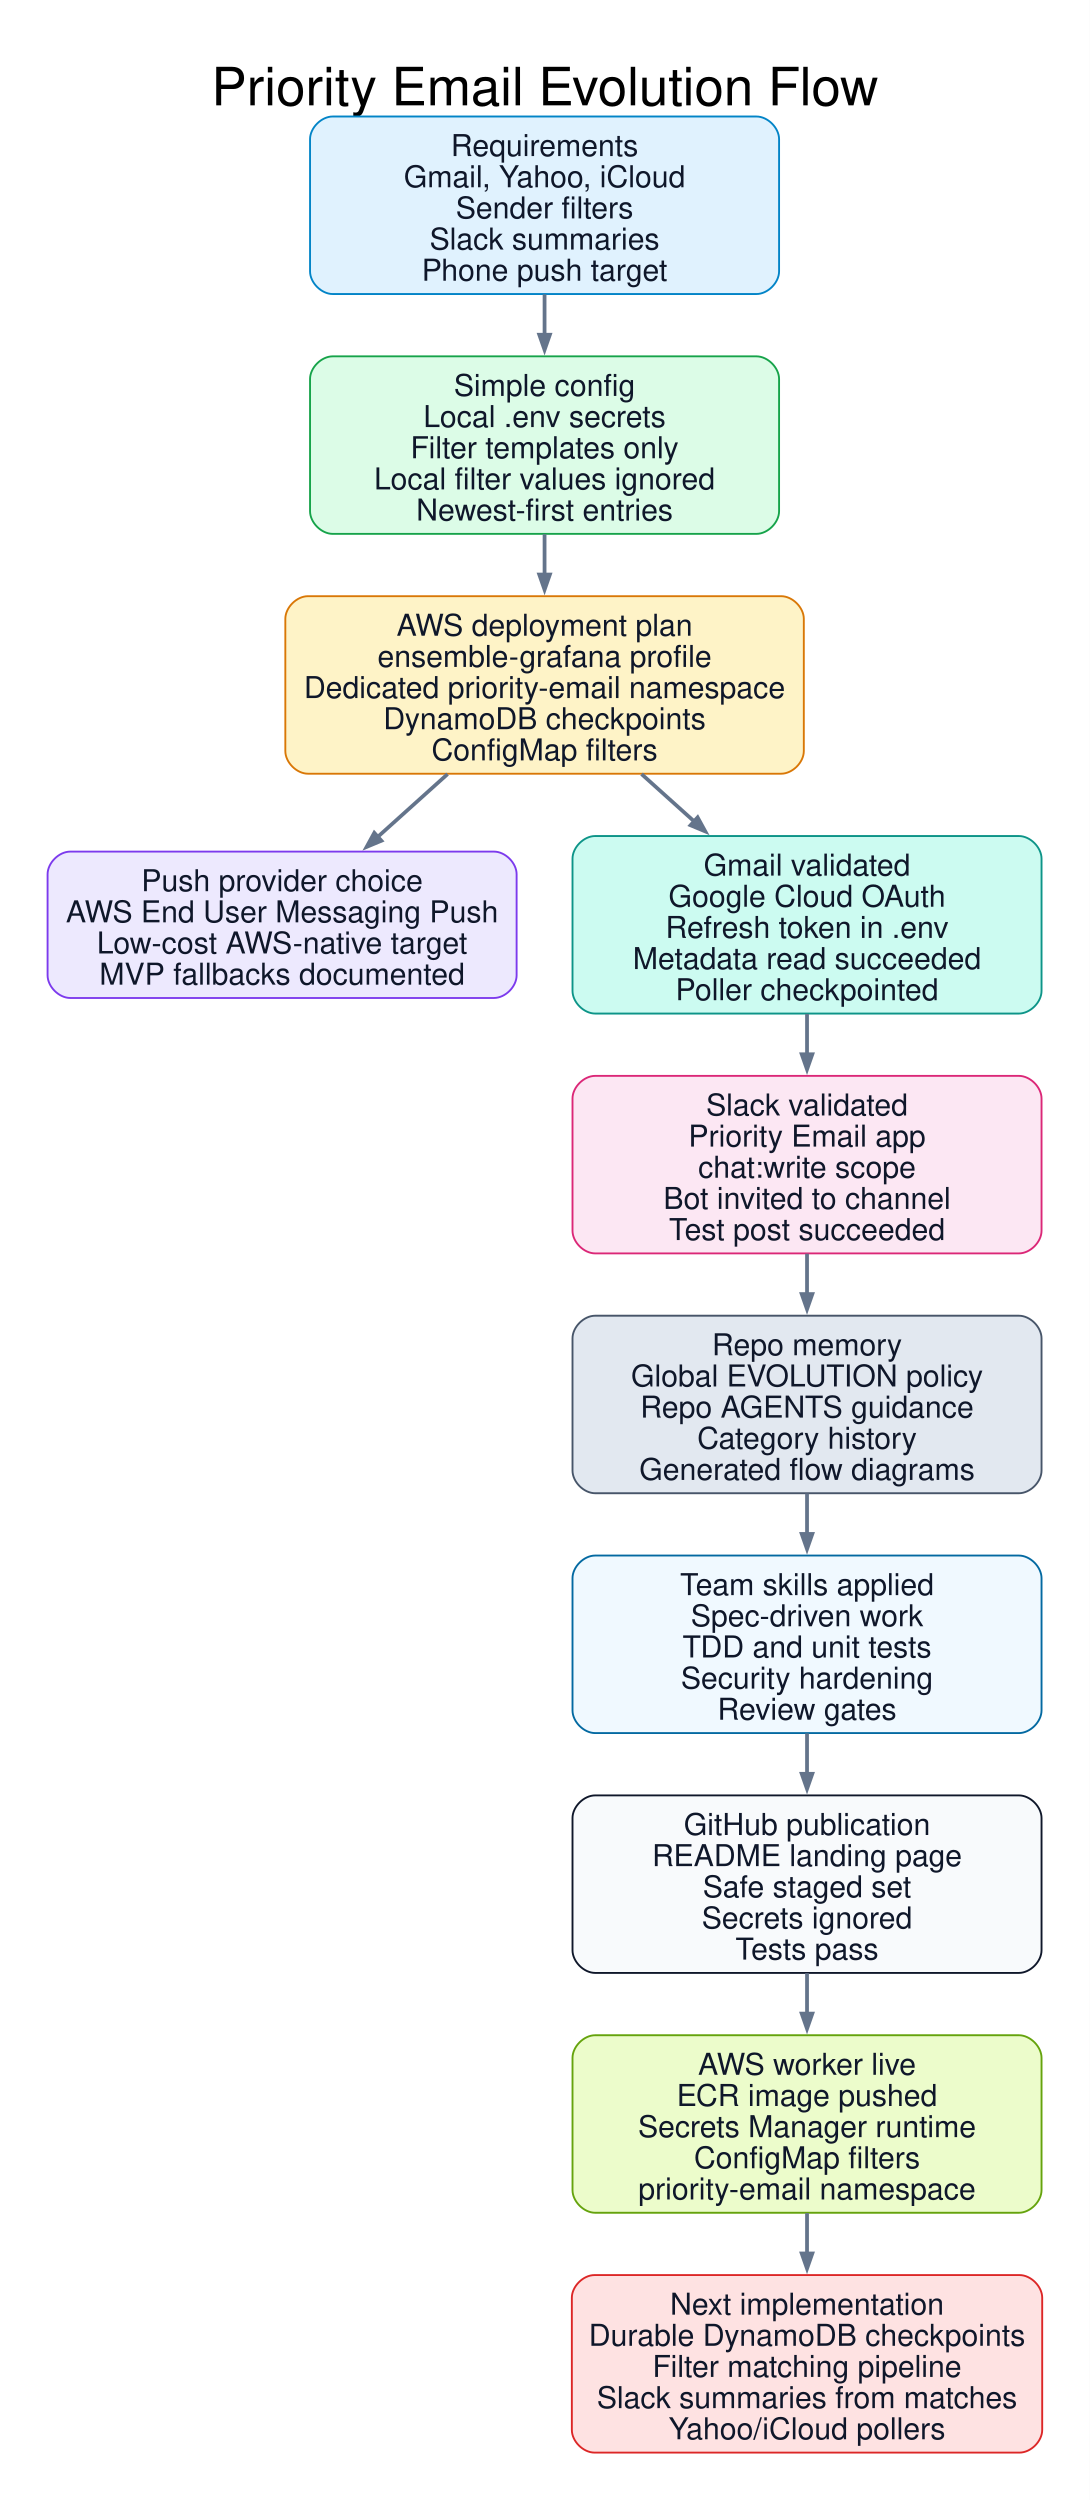
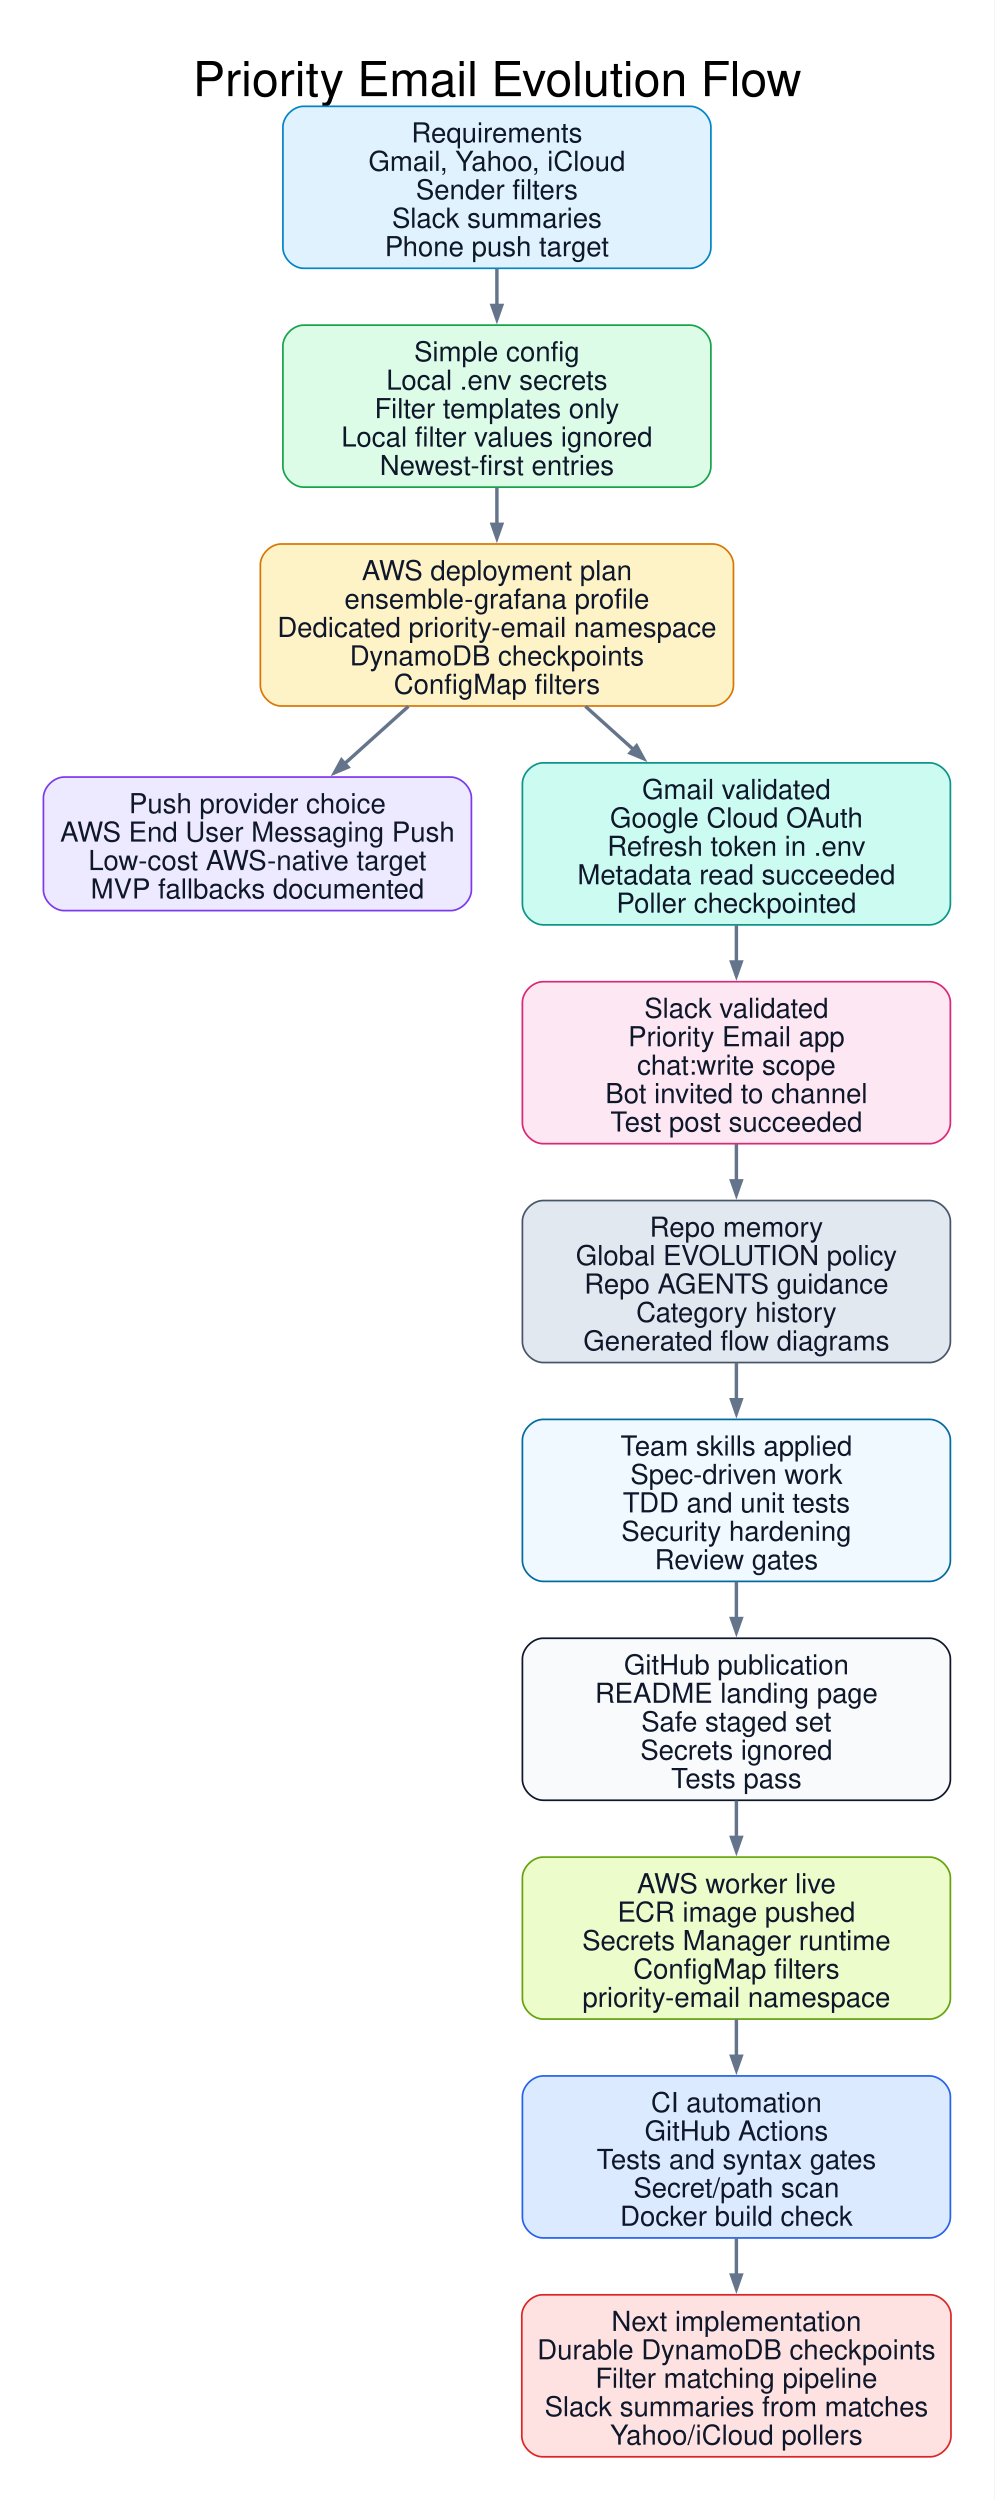
- <svg xmlns="http://www.w3.org/2000/svg" width="577pt" height="1324pt" viewBox="0.00 0.00 577.00 1324.00">
-   <g id="graph0" class="graph" transform="scale(1 1) rotate(0) translate(25.2 1298.9)">
-     <polygon fill="#ffffff" stroke="none" points="-25.2,25.2 -25.2,-1298.9 551.95,-1298.9 551.95,25.2 -25.2,25.2" />
-     <text xml:space="preserve" text-anchor="middle" x="263.37" y="-1243.1" font-family="Helvetica,sans-Serif" font-size="28.00">Priority Email Evolution Flow</text>
+ <svg xmlns="http://www.w3.org/2000/svg" width="577pt" height="1451pt" viewBox="0.00 0.00 577.00 1451.00">
+   <g id="graph0" class="graph" transform="scale(1 1) rotate(0) translate(25.2 1425.92)">
+     <polygon fill="#ffffff" stroke="none" points="-25.2,25.2 -25.2,-1425.92 551.95,-1425.92 551.95,25.2 -25.2,25.2" />
+     <text xml:space="preserve" text-anchor="middle" x="263.37" y="-1370.12" font-family="Helvetica,sans-Serif" font-size="28.00">Priority Email Evolution Flow</text>
    <g id="node1" class="node">
-       <path fill="#e0f2fe" stroke="#0284c7" d="M375.4,-1237.2C375.4,-1237.2 151,-1237.2 151,-1237.2 145,-1237.2 139,-1231.2 139,-1225.2 139,-1225.2 139,-1155.18 139,-1155.18 139,-1149.18 145,-1143.18 151,-1143.18 151,-1143.18 375.4,-1143.18 375.4,-1143.18 381.4,-1143.18 387.4,-1149.18 387.4,-1155.18 387.4,-1155.18 387.4,-1225.2 387.4,-1225.2 387.4,-1231.2 381.4,-1237.2 375.4,-1237.2" />
-       <text xml:space="preserve" text-anchor="middle" x="263.2" y="-1216.24" font-family="Helvetica,sans-Serif" font-size="16.00" fill="#0f172a">Requirements</text>
-       <text xml:space="preserve" text-anchor="middle" x="263.2" y="-1199.74" font-family="Helvetica,sans-Serif" font-size="16.00" fill="#0f172a">Gmail, Yahoo, iCloud</text>
-       <text xml:space="preserve" text-anchor="middle" x="263.2" y="-1183.24" font-family="Helvetica,sans-Serif" font-size="16.00" fill="#0f172a">Sender filters</text>
-       <text xml:space="preserve" text-anchor="middle" x="263.2" y="-1166.74" font-family="Helvetica,sans-Serif" font-size="16.00" fill="#0f172a">Slack summaries</text>
-       <text xml:space="preserve" text-anchor="middle" x="263.2" y="-1150.24" font-family="Helvetica,sans-Serif" font-size="16.00" fill="#0f172a">Phone push target</text>
+       <path fill="#e0f2fe" stroke="#0284c7" d="M375.4,-1364.22C375.4,-1364.22 151,-1364.22 151,-1364.22 145,-1364.22 139,-1358.22 139,-1352.22 139,-1352.22 139,-1282.2 139,-1282.2 139,-1276.2 145,-1270.2 151,-1270.2 151,-1270.2 375.4,-1270.2 375.4,-1270.2 381.4,-1270.2 387.4,-1276.2 387.4,-1282.2 387.4,-1282.2 387.4,-1352.22 387.4,-1352.22 387.4,-1358.22 381.4,-1364.22 375.4,-1364.22" />
+       <text xml:space="preserve" text-anchor="middle" x="263.2" y="-1343.26" font-family="Helvetica,sans-Serif" font-size="16.00" fill="#0f172a">Requirements</text>
+       <text xml:space="preserve" text-anchor="middle" x="263.2" y="-1326.76" font-family="Helvetica,sans-Serif" font-size="16.00" fill="#0f172a">Gmail, Yahoo, iCloud</text>
+       <text xml:space="preserve" text-anchor="middle" x="263.2" y="-1310.26" font-family="Helvetica,sans-Serif" font-size="16.00" fill="#0f172a">Sender filters</text>
+       <text xml:space="preserve" text-anchor="middle" x="263.2" y="-1293.76" font-family="Helvetica,sans-Serif" font-size="16.00" fill="#0f172a">Slack summaries</text>
+       <text xml:space="preserve" text-anchor="middle" x="263.2" y="-1277.26" font-family="Helvetica,sans-Serif" font-size="16.00" fill="#0f172a">Phone push target</text>
    </g>
    <g id="node2" class="node">
-       <path fill="#dcfce7" stroke="#16a34a" d="M375.4,-1110.18C375.4,-1110.18 151,-1110.18 151,-1110.18 145,-1110.18 139,-1104.18 139,-1098.18 139,-1098.18 139,-1028.16 139,-1028.16 139,-1022.16 145,-1016.16 151,-1016.16 151,-1016.16 375.4,-1016.16 375.4,-1016.16 381.4,-1016.16 387.4,-1022.16 387.4,-1028.16 387.4,-1028.16 387.4,-1098.18 387.4,-1098.18 387.4,-1104.18 381.4,-1110.18 375.4,-1110.18" />
-       <text xml:space="preserve" text-anchor="middle" x="263.2" y="-1089.22" font-family="Helvetica,sans-Serif" font-size="16.00" fill="#0f172a">Simple config</text>
-       <text xml:space="preserve" text-anchor="middle" x="263.2" y="-1072.72" font-family="Helvetica,sans-Serif" font-size="16.00" fill="#0f172a">Local .env secrets</text>
-       <text xml:space="preserve" text-anchor="middle" x="263.2" y="-1056.22" font-family="Helvetica,sans-Serif" font-size="16.00" fill="#0f172a">Filter templates only</text>
-       <text xml:space="preserve" text-anchor="middle" x="263.2" y="-1039.72" font-family="Helvetica,sans-Serif" font-size="16.00" fill="#0f172a">Local filter values ignored</text>
-       <text xml:space="preserve" text-anchor="middle" x="263.2" y="-1023.22" font-family="Helvetica,sans-Serif" font-size="16.00" fill="#0f172a">Newest-first entries</text>
+       <path fill="#dcfce7" stroke="#16a34a" d="M375.4,-1237.2C375.4,-1237.2 151,-1237.2 151,-1237.2 145,-1237.2 139,-1231.2 139,-1225.2 139,-1225.2 139,-1155.18 139,-1155.18 139,-1149.18 145,-1143.18 151,-1143.18 151,-1143.18 375.4,-1143.18 375.4,-1143.18 381.4,-1143.18 387.4,-1149.18 387.4,-1155.18 387.4,-1155.18 387.4,-1225.2 387.4,-1225.2 387.4,-1231.2 381.4,-1237.2 375.4,-1237.2" />
+       <text xml:space="preserve" text-anchor="middle" x="263.2" y="-1216.24" font-family="Helvetica,sans-Serif" font-size="16.00" fill="#0f172a">Simple config</text>
+       <text xml:space="preserve" text-anchor="middle" x="263.2" y="-1199.74" font-family="Helvetica,sans-Serif" font-size="16.00" fill="#0f172a">Local .env secrets</text>
+       <text xml:space="preserve" text-anchor="middle" x="263.2" y="-1183.24" font-family="Helvetica,sans-Serif" font-size="16.00" fill="#0f172a">Filter templates only</text>
+       <text xml:space="preserve" text-anchor="middle" x="263.2" y="-1166.74" font-family="Helvetica,sans-Serif" font-size="16.00" fill="#0f172a">Local filter values ignored</text>
+       <text xml:space="preserve" text-anchor="middle" x="263.2" y="-1150.24" font-family="Helvetica,sans-Serif" font-size="16.00" fill="#0f172a">Newest-first entries</text>
    </g>
    <g id="edge1" class="edge">
+       <path fill="none" stroke="#64748b" stroke-width="2" d="M263.2,-1270.01C263.2,-1262.99 263.2,-1255.68 263.2,-1248.45" />
+       <polygon fill="#64748b" stroke="#64748b" stroke-width="2" points="266,-1248.64 263.2,-1240.64 260.4,-1248.64 266,-1248.64" />
+     </g>
+     <g id="node3" class="node">
+       <path fill="#fef3c7" stroke="#d97706" d="M388.5,-1110.18C388.5,-1110.18 137.9,-1110.18 137.9,-1110.18 131.9,-1110.18 125.91,-1104.18 125.91,-1098.18 125.91,-1098.18 125.91,-1028.16 125.91,-1028.16 125.91,-1022.16 131.91,-1016.16 137.91,-1016.16 137.91,-1016.16 388.5,-1016.16 388.5,-1016.16 394.5,-1016.16 400.5,-1022.16 400.5,-1028.16 400.5,-1028.16 400.5,-1098.18 400.5,-1098.18 400.5,-1104.18 394.5,-1110.18 388.5,-1110.18" />
+       <text xml:space="preserve" text-anchor="middle" x="263.2" y="-1089.22" font-family="Helvetica,sans-Serif" font-size="16.00" fill="#0f172a">AWS deployment plan</text>
+       <text xml:space="preserve" text-anchor="middle" x="263.2" y="-1072.72" font-family="Helvetica,sans-Serif" font-size="16.00" fill="#0f172a">ensemble-grafana profile</text>
+       <text xml:space="preserve" text-anchor="middle" x="263.2" y="-1056.22" font-family="Helvetica,sans-Serif" font-size="16.00" fill="#0f172a">Dedicated priority-email namespace</text>
+       <text xml:space="preserve" text-anchor="middle" x="263.2" y="-1039.72" font-family="Helvetica,sans-Serif" font-size="16.00" fill="#0f172a">DynamoDB checkpoints</text>
+       <text xml:space="preserve" text-anchor="middle" x="263.2" y="-1023.22" font-family="Helvetica,sans-Serif" font-size="16.00" fill="#0f172a">ConfigMap filters</text>
+     </g>
+     <g id="edge2" class="edge">
      <path fill="none" stroke="#64748b" stroke-width="2" d="M263.2,-1142.99C263.2,-1135.97 263.2,-1128.66 263.2,-1121.43" />
      <polygon fill="#64748b" stroke="#64748b" stroke-width="2" points="266,-1121.62 263.2,-1113.62 260.4,-1121.62 266,-1121.62" />
    </g>
-     <g id="node3" class="node">
-       <path fill="#fef3c7" stroke="#d97706" d="M388.5,-983.16C388.5,-983.16 137.9,-983.16 137.9,-983.16 131.9,-983.16 125.91,-977.16 125.91,-971.16 125.91,-971.16 125.91,-901.14 125.91,-901.14 125.91,-895.14 131.91,-889.14 137.91,-889.14 137.91,-889.14 388.5,-889.14 388.5,-889.14 394.5,-889.14 400.5,-895.14 400.5,-901.14 400.5,-901.14 400.5,-971.16 400.5,-971.16 400.5,-977.16 394.5,-983.16 388.5,-983.16" />
-       <text xml:space="preserve" text-anchor="middle" x="263.2" y="-962.2" font-family="Helvetica,sans-Serif" font-size="16.00" fill="#0f172a">AWS deployment plan</text>
-       <text xml:space="preserve" text-anchor="middle" x="263.2" y="-945.7" font-family="Helvetica,sans-Serif" font-size="16.00" fill="#0f172a">ensemble-grafana profile</text>
-       <text xml:space="preserve" text-anchor="middle" x="263.2" y="-929.2" font-family="Helvetica,sans-Serif" font-size="16.00" fill="#0f172a">Dedicated priority-email namespace</text>
-       <text xml:space="preserve" text-anchor="middle" x="263.2" y="-912.7" font-family="Helvetica,sans-Serif" font-size="16.00" fill="#0f172a">DynamoDB checkpoints</text>
-       <text xml:space="preserve" text-anchor="middle" x="263.2" y="-896.2" font-family="Helvetica,sans-Serif" font-size="16.00" fill="#0f172a">ConfigMap filters</text>
-     </g>
-     <g id="edge2" class="edge">
-       <path fill="none" stroke="#64748b" stroke-width="2" d="M263.2,-1015.97C263.2,-1008.95 263.2,-1001.64 263.2,-994.41" />
-       <polygon fill="#64748b" stroke="#64748b" stroke-width="2" points="266,-994.6 263.2,-986.6 260.4,-994.6 266,-994.6" />
-     </g>
    <g id="node4" class="node">
-       <path fill="#ede9fe" stroke="#7c3aed" d="M236.4,-847.89C236.4,-847.89 12,-847.89 12,-847.89 6,-847.89 0,-841.89 0,-835.89 0,-835.89 0,-782.37 0,-782.37 0,-776.37 6,-770.37 12,-770.37 12,-770.37 236.4,-770.37 236.4,-770.37 242.4,-770.37 248.4,-776.37 248.4,-782.37 248.4,-782.37 248.4,-835.89 248.4,-835.89 248.4,-841.89 242.4,-847.89 236.4,-847.89" />
-       <text xml:space="preserve" text-anchor="middle" x="124.2" y="-826.93" font-family="Helvetica,sans-Serif" font-size="16.00" fill="#0f172a">Push provider choice</text>
-       <text xml:space="preserve" text-anchor="middle" x="124.2" y="-810.43" font-family="Helvetica,sans-Serif" font-size="16.00" fill="#0f172a">AWS End User Messaging Push</text>
-       <text xml:space="preserve" text-anchor="middle" x="124.2" y="-793.93" font-family="Helvetica,sans-Serif" font-size="16.00" fill="#0f172a">Low-cost AWS-native target</text>
-       <text xml:space="preserve" text-anchor="middle" x="124.2" y="-777.43" font-family="Helvetica,sans-Serif" font-size="16.00" fill="#0f172a">MVP fallbacks documented</text>
+       <path fill="#ede9fe" stroke="#7c3aed" d="M236.4,-974.91C236.4,-974.91 12,-974.91 12,-974.91 6,-974.91 0,-968.91 0,-962.91 0,-962.91 0,-909.39 0,-909.39 0,-903.39 6,-897.39 12,-897.39 12,-897.39 236.4,-897.39 236.4,-897.39 242.4,-897.39 248.4,-903.39 248.4,-909.39 248.4,-909.39 248.4,-962.91 248.4,-962.91 248.4,-968.91 242.4,-974.91 236.4,-974.91" />
+       <text xml:space="preserve" text-anchor="middle" x="124.2" y="-953.95" font-family="Helvetica,sans-Serif" font-size="16.00" fill="#0f172a">Push provider choice</text>
+       <text xml:space="preserve" text-anchor="middle" x="124.2" y="-937.45" font-family="Helvetica,sans-Serif" font-size="16.00" fill="#0f172a">AWS End User Messaging Push</text>
+       <text xml:space="preserve" text-anchor="middle" x="124.2" y="-920.95" font-family="Helvetica,sans-Serif" font-size="16.00" fill="#0f172a">Low-cost AWS-native target</text>
+       <text xml:space="preserve" text-anchor="middle" x="124.2" y="-904.45" font-family="Helvetica,sans-Serif" font-size="16.00" fill="#0f172a">MVP fallbacks documented</text>
    </g>
    <g id="edge3" class="edge">
-       <path fill="none" stroke="#64748b" stroke-width="2" d="M211.84,-888.95C199.77,-878.1 186.92,-866.55 174.89,-855.72" />
-       <polygon fill="#64748b" stroke="#64748b" stroke-width="2" points="176.78,-853.65 168.96,-850.39 173.03,-857.82 176.78,-853.65" />
+       <path fill="none" stroke="#64748b" stroke-width="2" d="M211.84,-1015.97C199.77,-1005.12 186.92,-993.57 174.89,-982.74" />
+       <polygon fill="#64748b" stroke="#64748b" stroke-width="2" points="176.78,-980.67 168.96,-977.41 173.03,-984.84 176.78,-980.67" />
    </g>
    <g id="node5" class="node">
-       <path fill="#ccfbf1" stroke="#0d9488" d="M514.4,-856.14C514.4,-856.14 290,-856.14 290,-856.14 284,-856.14 278,-850.14 278,-844.14 278,-844.14 278,-774.12 278,-774.12 278,-768.12 284,-762.12 290,-762.12 290,-762.12 514.4,-762.12 514.4,-762.12 520.4,-762.12 526.4,-768.12 526.4,-774.12 526.4,-774.12 526.4,-844.14 526.4,-844.14 526.4,-850.14 520.4,-856.14 514.4,-856.14" />
-       <text xml:space="preserve" text-anchor="middle" x="402.2" y="-835.18" font-family="Helvetica,sans-Serif" font-size="16.00" fill="#0f172a">Gmail validated</text>
-       <text xml:space="preserve" text-anchor="middle" x="402.2" y="-818.68" font-family="Helvetica,sans-Serif" font-size="16.00" fill="#0f172a">Google Cloud OAuth</text>
-       <text xml:space="preserve" text-anchor="middle" x="402.2" y="-802.18" font-family="Helvetica,sans-Serif" font-size="16.00" fill="#0f172a">Refresh token in .env</text>
-       <text xml:space="preserve" text-anchor="middle" x="402.2" y="-785.68" font-family="Helvetica,sans-Serif" font-size="16.00" fill="#0f172a">Metadata read succeeded</text>
-       <text xml:space="preserve" text-anchor="middle" x="402.2" y="-769.18" font-family="Helvetica,sans-Serif" font-size="16.00" fill="#0f172a">Poller checkpointed</text>
+       <path fill="#ccfbf1" stroke="#0d9488" d="M514.4,-983.16C514.4,-983.16 290,-983.16 290,-983.16 284,-983.16 278,-977.16 278,-971.16 278,-971.16 278,-901.14 278,-901.14 278,-895.14 284,-889.14 290,-889.14 290,-889.14 514.4,-889.14 514.4,-889.14 520.4,-889.14 526.4,-895.14 526.4,-901.14 526.4,-901.14 526.4,-971.16 526.4,-971.16 526.4,-977.16 520.4,-983.16 514.4,-983.16" />
+       <text xml:space="preserve" text-anchor="middle" x="402.2" y="-962.2" font-family="Helvetica,sans-Serif" font-size="16.00" fill="#0f172a">Gmail validated</text>
+       <text xml:space="preserve" text-anchor="middle" x="402.2" y="-945.7" font-family="Helvetica,sans-Serif" font-size="16.00" fill="#0f172a">Google Cloud OAuth</text>
+       <text xml:space="preserve" text-anchor="middle" x="402.2" y="-929.2" font-family="Helvetica,sans-Serif" font-size="16.00" fill="#0f172a">Refresh token in .env</text>
+       <text xml:space="preserve" text-anchor="middle" x="402.2" y="-912.7" font-family="Helvetica,sans-Serif" font-size="16.00" fill="#0f172a">Metadata read succeeded</text>
+       <text xml:space="preserve" text-anchor="middle" x="402.2" y="-896.2" font-family="Helvetica,sans-Serif" font-size="16.00" fill="#0f172a">Poller checkpointed</text>
    </g>
    <g id="edge4" class="edge">
-       <path fill="none" stroke="#64748b" stroke-width="2" d="M314.56,-888.95C323.66,-880.77 333.19,-872.2 342.49,-863.83" />
-       <polygon fill="#64748b" stroke="#64748b" stroke-width="2" points="344.26,-866.01 348.33,-858.58 340.51,-861.85 344.26,-866.01" />
+       <path fill="none" stroke="#64748b" stroke-width="2" d="M314.56,-1015.97C323.66,-1007.79 333.19,-999.22 342.49,-990.85" />
+       <polygon fill="#64748b" stroke="#64748b" stroke-width="2" points="344.26,-993.03 348.33,-985.6 340.51,-988.87 344.26,-993.03" />
    </g>
    <g id="node6" class="node">
-       <path fill="#fce7f3" stroke="#db2777" d="M514.4,-729.12C514.4,-729.12 290,-729.12 290,-729.12 284,-729.12 278,-723.12 278,-717.12 278,-717.12 278,-647.1 278,-647.1 278,-641.1 284,-635.1 290,-635.1 290,-635.1 514.4,-635.1 514.4,-635.1 520.4,-635.1 526.4,-641.1 526.4,-647.1 526.4,-647.1 526.4,-717.12 526.4,-717.12 526.4,-723.12 520.4,-729.12 514.4,-729.12" />
-       <text xml:space="preserve" text-anchor="middle" x="402.2" y="-708.16" font-family="Helvetica,sans-Serif" font-size="16.00" fill="#0f172a">Slack validated</text>
-       <text xml:space="preserve" text-anchor="middle" x="402.2" y="-691.66" font-family="Helvetica,sans-Serif" font-size="16.00" fill="#0f172a">Priority Email app</text>
-       <text xml:space="preserve" text-anchor="middle" x="402.2" y="-675.16" font-family="Helvetica,sans-Serif" font-size="16.00" fill="#0f172a">chat:write scope</text>
-       <text xml:space="preserve" text-anchor="middle" x="402.2" y="-658.66" font-family="Helvetica,sans-Serif" font-size="16.00" fill="#0f172a">Bot invited to channel</text>
-       <text xml:space="preserve" text-anchor="middle" x="402.2" y="-642.16" font-family="Helvetica,sans-Serif" font-size="16.00" fill="#0f172a">Test post succeeded</text>
+       <path fill="#fce7f3" stroke="#db2777" d="M514.4,-856.14C514.4,-856.14 290,-856.14 290,-856.14 284,-856.14 278,-850.14 278,-844.14 278,-844.14 278,-774.12 278,-774.12 278,-768.12 284,-762.12 290,-762.12 290,-762.12 514.4,-762.12 514.4,-762.12 520.4,-762.12 526.4,-768.12 526.4,-774.12 526.4,-774.12 526.4,-844.14 526.4,-844.14 526.4,-850.14 520.4,-856.14 514.4,-856.14" />
+       <text xml:space="preserve" text-anchor="middle" x="402.2" y="-835.18" font-family="Helvetica,sans-Serif" font-size="16.00" fill="#0f172a">Slack validated</text>
+       <text xml:space="preserve" text-anchor="middle" x="402.2" y="-818.68" font-family="Helvetica,sans-Serif" font-size="16.00" fill="#0f172a">Priority Email app</text>
+       <text xml:space="preserve" text-anchor="middle" x="402.2" y="-802.18" font-family="Helvetica,sans-Serif" font-size="16.00" fill="#0f172a">chat:write scope</text>
+       <text xml:space="preserve" text-anchor="middle" x="402.2" y="-785.68" font-family="Helvetica,sans-Serif" font-size="16.00" fill="#0f172a">Bot invited to channel</text>
+       <text xml:space="preserve" text-anchor="middle" x="402.2" y="-769.18" font-family="Helvetica,sans-Serif" font-size="16.00" fill="#0f172a">Test post succeeded</text>
    </g>
    <g id="edge5" class="edge">
+       <path fill="none" stroke="#64748b" stroke-width="2" d="M402.2,-888.95C402.2,-881.93 402.2,-874.62 402.2,-867.39" />
+       <polygon fill="#64748b" stroke="#64748b" stroke-width="2" points="405,-867.58 402.2,-859.58 399.4,-867.58 405,-867.58" />
+     </g>
+     <g id="node7" class="node">
+       <path fill="#e2e8f0" stroke="#475569" d="M514.4,-729.12C514.4,-729.12 290,-729.12 290,-729.12 284,-729.12 278,-723.12 278,-717.12 278,-717.12 278,-647.1 278,-647.1 278,-641.1 284,-635.1 290,-635.1 290,-635.1 514.4,-635.1 514.4,-635.1 520.4,-635.1 526.4,-641.1 526.4,-647.1 526.4,-647.1 526.4,-717.12 526.4,-717.12 526.4,-723.12 520.4,-729.12 514.4,-729.12" />
+       <text xml:space="preserve" text-anchor="middle" x="402.2" y="-708.16" font-family="Helvetica,sans-Serif" font-size="16.00" fill="#0f172a">Repo memory</text>
+       <text xml:space="preserve" text-anchor="middle" x="402.2" y="-691.66" font-family="Helvetica,sans-Serif" font-size="16.00" fill="#0f172a">Global EVOLUTION policy</text>
+       <text xml:space="preserve" text-anchor="middle" x="402.2" y="-675.16" font-family="Helvetica,sans-Serif" font-size="16.00" fill="#0f172a">Repo AGENTS guidance</text>
+       <text xml:space="preserve" text-anchor="middle" x="402.2" y="-658.66" font-family="Helvetica,sans-Serif" font-size="16.00" fill="#0f172a">Category history</text>
+       <text xml:space="preserve" text-anchor="middle" x="402.2" y="-642.16" font-family="Helvetica,sans-Serif" font-size="16.00" fill="#0f172a">Generated flow diagrams</text>
+     </g>
+     <g id="edge6" class="edge">
      <path fill="none" stroke="#64748b" stroke-width="2" d="M402.2,-761.93C402.2,-754.91 402.2,-747.6 402.2,-740.37" />
      <polygon fill="#64748b" stroke="#64748b" stroke-width="2" points="405,-740.56 402.2,-732.56 399.4,-740.56 405,-740.56" />
    </g>
-     <g id="node7" class="node">
-       <path fill="#e2e8f0" stroke="#475569" d="M514.4,-602.1C514.4,-602.1 290,-602.1 290,-602.1 284,-602.1 278,-596.1 278,-590.1 278,-590.1 278,-520.08 278,-520.08 278,-514.08 284,-508.08 290,-508.08 290,-508.08 514.4,-508.08 514.4,-508.08 520.4,-508.08 526.4,-514.08 526.4,-520.08 526.4,-520.08 526.4,-590.1 526.4,-590.1 526.4,-596.1 520.4,-602.1 514.4,-602.1" />
-       <text xml:space="preserve" text-anchor="middle" x="402.2" y="-581.14" font-family="Helvetica,sans-Serif" font-size="16.00" fill="#0f172a">Repo memory</text>
-       <text xml:space="preserve" text-anchor="middle" x="402.2" y="-564.64" font-family="Helvetica,sans-Serif" font-size="16.00" fill="#0f172a">Global EVOLUTION policy</text>
-       <text xml:space="preserve" text-anchor="middle" x="402.2" y="-548.14" font-family="Helvetica,sans-Serif" font-size="16.00" fill="#0f172a">Repo AGENTS guidance</text>
-       <text xml:space="preserve" text-anchor="middle" x="402.2" y="-531.64" font-family="Helvetica,sans-Serif" font-size="16.00" fill="#0f172a">Category history</text>
-       <text xml:space="preserve" text-anchor="middle" x="402.2" y="-515.14" font-family="Helvetica,sans-Serif" font-size="16.00" fill="#0f172a">Generated flow diagrams</text>
+     <g id="node8" class="node">
+       <path fill="#f0f9ff" stroke="#0369a1" d="M514.4,-602.1C514.4,-602.1 290,-602.1 290,-602.1 284,-602.1 278,-596.1 278,-590.1 278,-590.1 278,-520.08 278,-520.08 278,-514.08 284,-508.08 290,-508.08 290,-508.08 514.4,-508.08 514.4,-508.08 520.4,-508.08 526.4,-514.08 526.4,-520.08 526.4,-520.08 526.4,-590.1 526.4,-590.1 526.4,-596.1 520.4,-602.1 514.4,-602.1" />
+       <text xml:space="preserve" text-anchor="middle" x="402.2" y="-581.14" font-family="Helvetica,sans-Serif" font-size="16.00" fill="#0f172a">Team skills applied</text>
+       <text xml:space="preserve" text-anchor="middle" x="402.2" y="-564.64" font-family="Helvetica,sans-Serif" font-size="16.00" fill="#0f172a">Spec-driven work</text>
+       <text xml:space="preserve" text-anchor="middle" x="402.2" y="-548.14" font-family="Helvetica,sans-Serif" font-size="16.00" fill="#0f172a">TDD and unit tests</text>
+       <text xml:space="preserve" text-anchor="middle" x="402.2" y="-531.64" font-family="Helvetica,sans-Serif" font-size="16.00" fill="#0f172a">Security hardening</text>
+       <text xml:space="preserve" text-anchor="middle" x="402.2" y="-515.14" font-family="Helvetica,sans-Serif" font-size="16.00" fill="#0f172a">Review gates</text>
    </g>
-     <g id="edge6" class="edge">
+     <g id="edge7" class="edge">
      <path fill="none" stroke="#64748b" stroke-width="2" d="M402.2,-634.91C402.2,-627.89 402.2,-620.58 402.2,-613.35" />
      <polygon fill="#64748b" stroke="#64748b" stroke-width="2" points="405,-613.54 402.2,-605.54 399.4,-613.54 405,-613.54" />
    </g>
-     <g id="node8" class="node">
-       <path fill="#f0f9ff" stroke="#0369a1" d="M514.4,-475.08C514.4,-475.08 290,-475.08 290,-475.08 284,-475.08 278,-469.08 278,-463.08 278,-463.08 278,-393.06 278,-393.06 278,-387.06 284,-381.06 290,-381.06 290,-381.06 514.4,-381.06 514.4,-381.06 520.4,-381.06 526.4,-387.06 526.4,-393.06 526.4,-393.06 526.4,-463.08 526.4,-463.08 526.4,-469.08 520.4,-475.08 514.4,-475.08" />
-       <text xml:space="preserve" text-anchor="middle" x="402.2" y="-454.12" font-family="Helvetica,sans-Serif" font-size="16.00" fill="#0f172a">Team skills applied</text>
-       <text xml:space="preserve" text-anchor="middle" x="402.2" y="-437.62" font-family="Helvetica,sans-Serif" font-size="16.00" fill="#0f172a">Spec-driven work</text>
-       <text xml:space="preserve" text-anchor="middle" x="402.2" y="-421.12" font-family="Helvetica,sans-Serif" font-size="16.00" fill="#0f172a">TDD and unit tests</text>
-       <text xml:space="preserve" text-anchor="middle" x="402.2" y="-404.62" font-family="Helvetica,sans-Serif" font-size="16.00" fill="#0f172a">Security hardening</text>
-       <text xml:space="preserve" text-anchor="middle" x="402.2" y="-388.12" font-family="Helvetica,sans-Serif" font-size="16.00" fill="#0f172a">Review gates</text>
+     <g id="node9" class="node">
+       <path fill="#f8fafc" stroke="#0f172a" d="M514.4,-475.08C514.4,-475.08 290,-475.08 290,-475.08 284,-475.08 278,-469.08 278,-463.08 278,-463.08 278,-393.06 278,-393.06 278,-387.06 284,-381.06 290,-381.06 290,-381.06 514.4,-381.06 514.4,-381.06 520.4,-381.06 526.4,-387.06 526.4,-393.06 526.4,-393.06 526.4,-463.08 526.4,-463.08 526.4,-469.08 520.4,-475.08 514.4,-475.08" />
+       <text xml:space="preserve" text-anchor="middle" x="402.2" y="-454.12" font-family="Helvetica,sans-Serif" font-size="16.00" fill="#0f172a">GitHub publication</text>
+       <text xml:space="preserve" text-anchor="middle" x="402.2" y="-437.62" font-family="Helvetica,sans-Serif" font-size="16.00" fill="#0f172a">README landing page</text>
+       <text xml:space="preserve" text-anchor="middle" x="402.2" y="-421.12" font-family="Helvetica,sans-Serif" font-size="16.00" fill="#0f172a">Safe staged set</text>
+       <text xml:space="preserve" text-anchor="middle" x="402.2" y="-404.62" font-family="Helvetica,sans-Serif" font-size="16.00" fill="#0f172a">Secrets ignored</text>
+       <text xml:space="preserve" text-anchor="middle" x="402.2" y="-388.12" font-family="Helvetica,sans-Serif" font-size="16.00" fill="#0f172a">Tests pass</text>
    </g>
-     <g id="edge7" class="edge">
+     <g id="edge8" class="edge">
      <path fill="none" stroke="#64748b" stroke-width="2" d="M402.2,-507.89C402.2,-500.87 402.2,-493.56 402.2,-486.33" />
      <polygon fill="#64748b" stroke="#64748b" stroke-width="2" points="405,-486.52 402.2,-478.52 399.4,-486.52 405,-486.52" />
    </g>
-     <g id="node9" class="node">
-       <path fill="#f8fafc" stroke="#0f172a" d="M514.4,-348.06C514.4,-348.06 290,-348.06 290,-348.06 284,-348.06 278,-342.06 278,-336.06 278,-336.06 278,-266.04 278,-266.04 278,-260.04 284,-254.04 290,-254.04 290,-254.04 514.4,-254.04 514.4,-254.04 520.4,-254.04 526.4,-260.04 526.4,-266.04 526.4,-266.04 526.4,-336.06 526.4,-336.06 526.4,-342.06 520.4,-348.06 514.4,-348.06" />
-       <text xml:space="preserve" text-anchor="middle" x="402.2" y="-327.1" font-family="Helvetica,sans-Serif" font-size="16.00" fill="#0f172a">GitHub publication</text>
-       <text xml:space="preserve" text-anchor="middle" x="402.2" y="-310.6" font-family="Helvetica,sans-Serif" font-size="16.00" fill="#0f172a">README landing page</text>
-       <text xml:space="preserve" text-anchor="middle" x="402.2" y="-294.1" font-family="Helvetica,sans-Serif" font-size="16.00" fill="#0f172a">Safe staged set</text>
-       <text xml:space="preserve" text-anchor="middle" x="402.2" y="-277.6" font-family="Helvetica,sans-Serif" font-size="16.00" fill="#0f172a">Secrets ignored</text>
-       <text xml:space="preserve" text-anchor="middle" x="402.2" y="-261.1" font-family="Helvetica,sans-Serif" font-size="16.00" fill="#0f172a">Tests pass</text>
+     <g id="node10" class="node">
+       <path fill="#ecfccb" stroke="#65a30d" d="M514.4,-348.06C514.4,-348.06 290,-348.06 290,-348.06 284,-348.06 278,-342.06 278,-336.06 278,-336.06 278,-266.04 278,-266.04 278,-260.04 284,-254.04 290,-254.04 290,-254.04 514.4,-254.04 514.4,-254.04 520.4,-254.04 526.4,-260.04 526.4,-266.04 526.4,-266.04 526.4,-336.06 526.4,-336.06 526.4,-342.06 520.4,-348.06 514.4,-348.06" />
+       <text xml:space="preserve" text-anchor="middle" x="402.2" y="-327.1" font-family="Helvetica,sans-Serif" font-size="16.00" fill="#0f172a">AWS worker live</text>
+       <text xml:space="preserve" text-anchor="middle" x="402.2" y="-310.6" font-family="Helvetica,sans-Serif" font-size="16.00" fill="#0f172a">ECR image pushed</text>
+       <text xml:space="preserve" text-anchor="middle" x="402.2" y="-294.1" font-family="Helvetica,sans-Serif" font-size="16.00" fill="#0f172a">Secrets Manager runtime</text>
+       <text xml:space="preserve" text-anchor="middle" x="402.2" y="-277.6" font-family="Helvetica,sans-Serif" font-size="16.00" fill="#0f172a">ConfigMap filters</text>
+       <text xml:space="preserve" text-anchor="middle" x="402.2" y="-261.1" font-family="Helvetica,sans-Serif" font-size="16.00" fill="#0f172a">priority-email namespace</text>
    </g>
-     <g id="edge8" class="edge">
+     <g id="edge9" class="edge">
      <path fill="none" stroke="#64748b" stroke-width="2" d="M402.2,-380.87C402.2,-373.85 402.2,-366.54 402.2,-359.31" />
      <polygon fill="#64748b" stroke="#64748b" stroke-width="2" points="405,-359.5 402.2,-351.5 399.4,-359.5 405,-359.5" />
    </g>
-     <g id="node10" class="node">
-       <path fill="#ecfccb" stroke="#65a30d" d="M514.4,-221.04C514.4,-221.04 290,-221.04 290,-221.04 284,-221.04 278,-215.04 278,-209.04 278,-209.04 278,-139.02 278,-139.02 278,-133.02 284,-127.02 290,-127.02 290,-127.02 514.4,-127.02 514.4,-127.02 520.4,-127.02 526.4,-133.02 526.4,-139.02 526.4,-139.02 526.4,-209.04 526.4,-209.04 526.4,-215.04 520.4,-221.04 514.4,-221.04" />
-       <text xml:space="preserve" text-anchor="middle" x="402.2" y="-200.08" font-family="Helvetica,sans-Serif" font-size="16.00" fill="#0f172a">AWS worker live</text>
-       <text xml:space="preserve" text-anchor="middle" x="402.2" y="-183.58" font-family="Helvetica,sans-Serif" font-size="16.00" fill="#0f172a">ECR image pushed</text>
-       <text xml:space="preserve" text-anchor="middle" x="402.2" y="-167.08" font-family="Helvetica,sans-Serif" font-size="16.00" fill="#0f172a">Secrets Manager runtime</text>
-       <text xml:space="preserve" text-anchor="middle" x="402.2" y="-150.58" font-family="Helvetica,sans-Serif" font-size="16.00" fill="#0f172a">ConfigMap filters</text>
-       <text xml:space="preserve" text-anchor="middle" x="402.2" y="-134.08" font-family="Helvetica,sans-Serif" font-size="16.00" fill="#0f172a">priority-email namespace</text>
+     <g id="node11" class="node">
+       <path fill="#dbeafe" stroke="#2563eb" d="M514.4,-221.04C514.4,-221.04 290,-221.04 290,-221.04 284,-221.04 278,-215.04 278,-209.04 278,-209.04 278,-139.02 278,-139.02 278,-133.02 284,-127.02 290,-127.02 290,-127.02 514.4,-127.02 514.4,-127.02 520.4,-127.02 526.4,-133.02 526.4,-139.02 526.4,-139.02 526.4,-209.04 526.4,-209.04 526.4,-215.04 520.4,-221.04 514.4,-221.04" />
+       <text xml:space="preserve" text-anchor="middle" x="402.2" y="-200.08" font-family="Helvetica,sans-Serif" font-size="16.00" fill="#0f172a">CI automation</text>
+       <text xml:space="preserve" text-anchor="middle" x="402.2" y="-183.58" font-family="Helvetica,sans-Serif" font-size="16.00" fill="#0f172a">GitHub Actions</text>
+       <text xml:space="preserve" text-anchor="middle" x="402.2" y="-167.08" font-family="Helvetica,sans-Serif" font-size="16.00" fill="#0f172a">Tests and syntax gates</text>
+       <text xml:space="preserve" text-anchor="middle" x="402.2" y="-150.58" font-family="Helvetica,sans-Serif" font-size="16.00" fill="#0f172a">Secret/path scan</text>
+       <text xml:space="preserve" text-anchor="middle" x="402.2" y="-134.08" font-family="Helvetica,sans-Serif" font-size="16.00" fill="#0f172a">Docker build check</text>
    </g>
-     <g id="edge9" class="edge">
+     <g id="edge10" class="edge">
      <path fill="none" stroke="#64748b" stroke-width="2" d="M402.2,-253.85C402.2,-246.83 402.2,-239.52 402.2,-232.29" />
      <polygon fill="#64748b" stroke="#64748b" stroke-width="2" points="405,-232.48 402.2,-224.48 399.4,-232.48 405,-232.48" />
    </g>
-     <g id="node11" class="node">
+     <g id="node12" class="node">
      <path fill="#fee2e2" stroke="#dc2626" d="M514.75,-94.02C514.75,-94.02 289.65,-94.02 289.65,-94.02 283.65,-94.02 277.65,-88.02 277.65,-82.02 277.65,-82.02 277.65,-12 277.65,-12 277.65,-6 283.65,0 289.65,0 289.65,0 514.75,0 514.75,0 520.75,0 526.75,-6 526.75,-12 526.75,-12 526.75,-82.02 526.75,-82.02 526.75,-88.02 520.75,-94.02 514.75,-94.02" />
      <text xml:space="preserve" text-anchor="middle" x="402.2" y="-73.06" font-family="Helvetica,sans-Serif" font-size="16.00" fill="#0f172a">Next implementation</text>
      <text xml:space="preserve" text-anchor="middle" x="402.2" y="-56.56" font-family="Helvetica,sans-Serif" font-size="16.00" fill="#0f172a">Durable DynamoDB checkpoints</text>
      <text xml:space="preserve" text-anchor="middle" x="402.2" y="-40.06" font-family="Helvetica,sans-Serif" font-size="16.00" fill="#0f172a">Filter matching pipeline</text>
      <text xml:space="preserve" text-anchor="middle" x="402.2" y="-23.56" font-family="Helvetica,sans-Serif" font-size="16.00" fill="#0f172a">Slack summaries from matches</text>
      <text xml:space="preserve" text-anchor="middle" x="402.2" y="-7.06" font-family="Helvetica,sans-Serif" font-size="16.00" fill="#0f172a">Yahoo/iCloud pollers</text>
    </g>
-     <g id="edge10" class="edge">
+     <g id="edge11" class="edge">
      <path fill="none" stroke="#64748b" stroke-width="2" d="M402.2,-126.83C402.2,-119.81 402.2,-112.5 402.2,-105.27" />
      <polygon fill="#64748b" stroke="#64748b" stroke-width="2" points="405,-105.46 402.2,-97.46 399.4,-105.46 405,-105.46" />
    </g>
  </g>
</svg>
